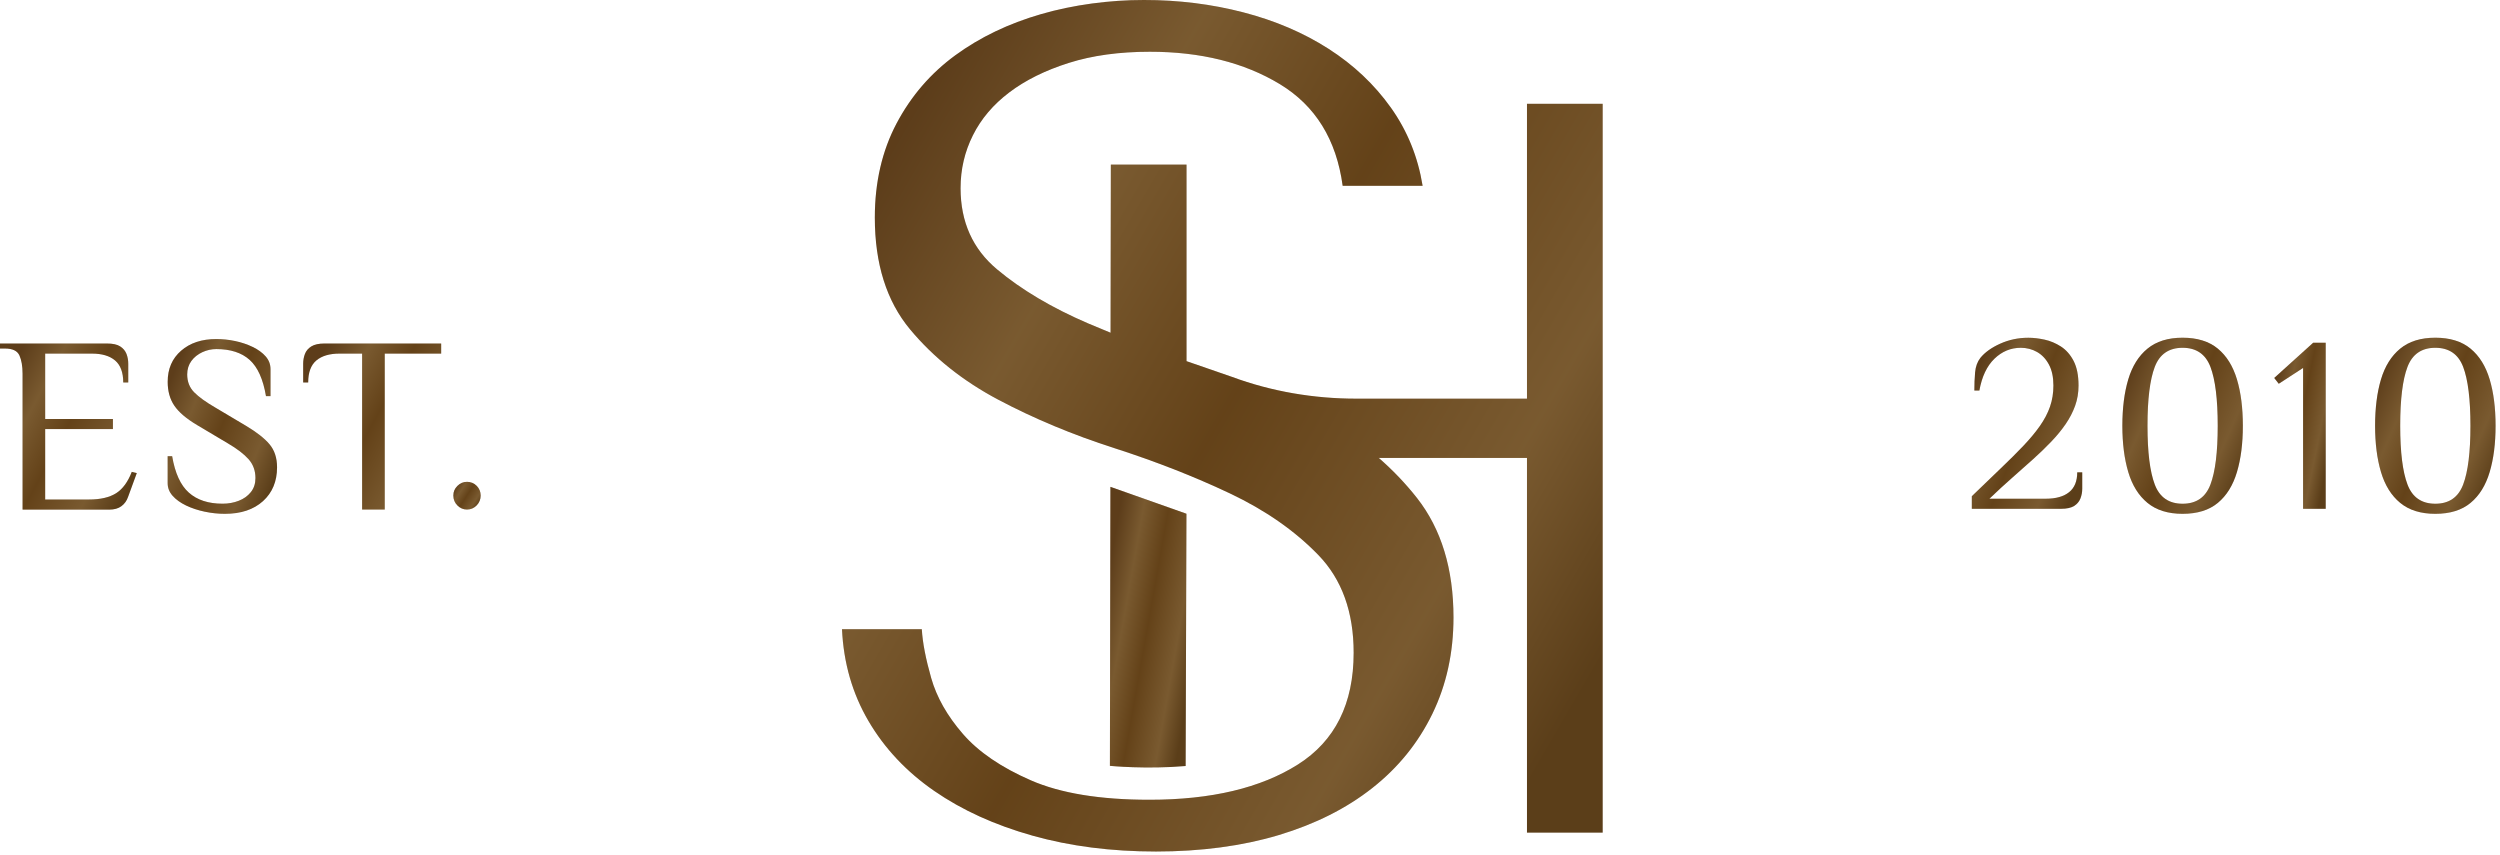
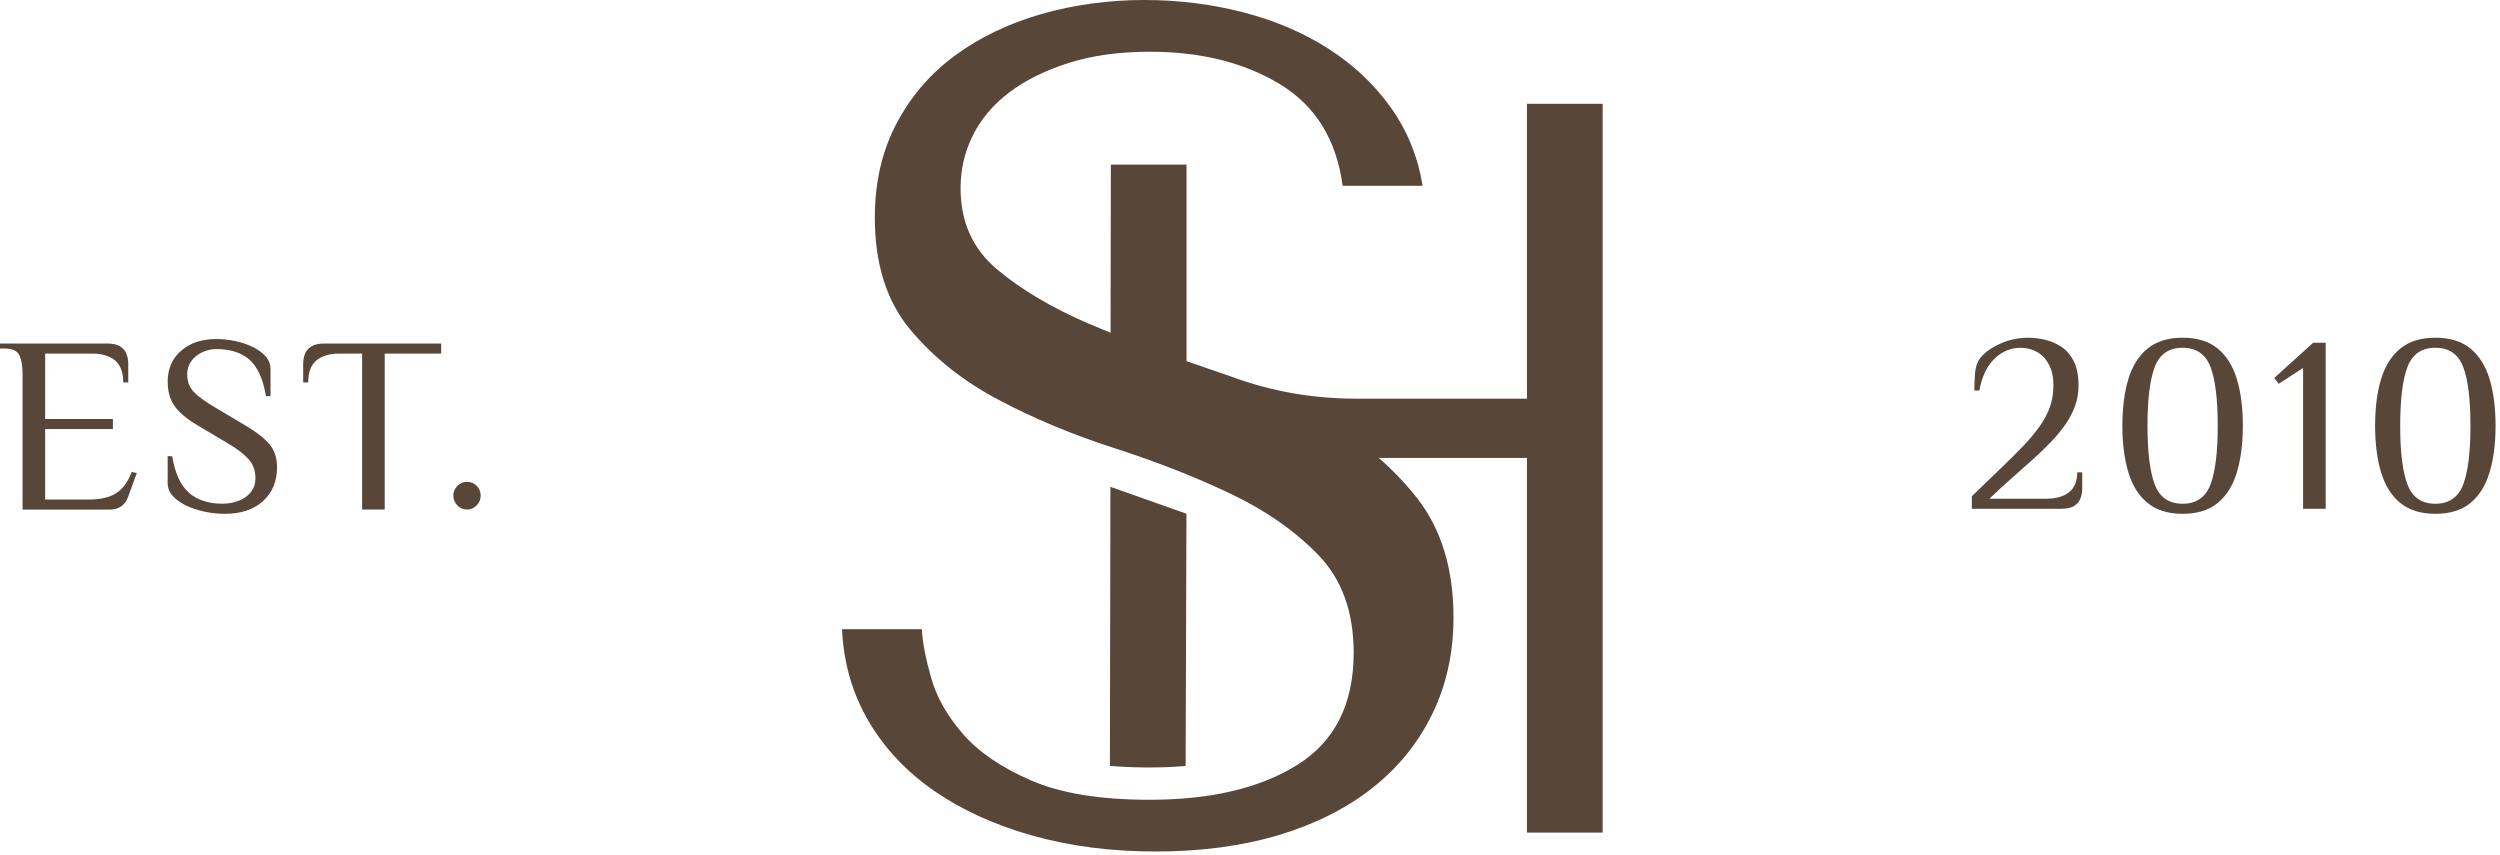
<svg xmlns="http://www.w3.org/2000/svg" width="319" height="109" viewBox="0 0 319 109" fill="none">
-   <path d="M151.287 97.738L151.391 65.552L141.689 62.121L141.624 97.723C141.624 97.723 146.266 98.178 151.282 97.743L151.287 97.738Z" fill="#5D3D1A" />
-   <path d="M151.287 97.738L151.391 65.552L141.689 62.121L141.624 97.723C141.624 97.723 146.266 98.178 151.282 97.743L151.287 97.738Z" fill="url(#paint0_linear_4011_1629)" fill-opacity="0.2" />
-   <path d="M194.842 13.246V50.87H173.077C167.656 50.87 162.271 49.965 157.185 48.084L151.401 46.083V21H141.743L141.708 42.456C140.745 42.066 139.787 41.67 138.854 41.27C134.202 39.269 130.324 36.968 127.22 34.367C124.115 31.766 122.568 28.314 122.568 24.012C122.568 21.611 123.092 19.36 124.145 17.259C125.193 15.158 126.745 13.332 128.797 11.781C130.848 10.23 133.373 8.979 136.373 8.029C139.373 7.078 142.826 6.603 146.724 6.603C153.223 6.603 158.748 7.979 163.299 10.73C167.846 13.482 170.526 17.809 171.325 23.712H181.526C180.927 20.01 179.575 16.683 177.474 13.732C175.372 10.78 172.722 8.279 169.523 6.228C166.324 4.177 162.695 2.626 158.648 1.576C154.6 0.525 150.378 0 145.976 0C141.574 0 137.002 0.6 132.849 1.801C128.697 3.001 125.049 4.752 121.899 7.053C118.75 9.355 116.249 12.256 114.398 15.758C112.551 19.259 111.628 23.261 111.628 27.764C111.628 33.666 113.125 38.419 116.12 42.021C119.114 45.622 122.882 48.624 127.424 51.025C131.966 53.426 136.882 55.477 142.178 57.178C147.468 58.879 152.384 60.805 156.931 62.956C161.473 65.107 165.241 67.738 168.235 70.835C171.23 73.936 172.727 78.093 172.727 83.291C172.727 89.794 170.357 94.546 165.615 97.548C160.874 100.549 154.555 102.05 146.669 102.05C140.381 102.05 135.335 101.225 131.547 99.574C127.754 97.923 124.859 95.947 122.863 93.646C120.866 91.345 119.519 88.969 118.82 86.517C118.121 84.066 117.722 81.99 117.622 80.29H107.44C107.64 84.592 108.763 88.493 110.814 91.995C112.866 95.497 115.666 98.473 119.214 100.925C122.768 103.381 126.945 105.277 131.746 106.627C136.548 107.978 141.798 108.653 147.503 108.653C153.208 108.653 158.528 107.953 163.18 106.552C167.831 105.152 171.809 103.151 175.108 100.549C178.412 97.948 180.962 94.797 182.764 91.095C184.566 87.393 185.464 83.291 185.464 78.789C185.464 72.586 183.912 67.508 180.813 63.551C179.35 61.69 177.708 59.974 175.902 58.404L175.941 58.429H194.842V106.242H204.5V13.246H194.842Z" fill="#5D3D1A" />
-   <path d="M194.842 13.246V50.87H173.077C167.656 50.87 162.271 49.965 157.185 48.084L151.401 46.083V21H141.743L141.708 42.456C140.745 42.066 139.787 41.67 138.854 41.27C134.202 39.269 130.324 36.968 127.22 34.367C124.115 31.766 122.568 28.314 122.568 24.012C122.568 21.611 123.092 19.36 124.145 17.259C125.193 15.158 126.745 13.332 128.797 11.781C130.848 10.23 133.373 8.979 136.373 8.029C139.373 7.078 142.826 6.603 146.724 6.603C153.223 6.603 158.748 7.979 163.299 10.73C167.846 13.482 170.526 17.809 171.325 23.712H181.526C180.927 20.01 179.575 16.683 177.474 13.732C175.372 10.78 172.722 8.279 169.523 6.228C166.324 4.177 162.695 2.626 158.648 1.576C154.6 0.525 150.378 0 145.976 0C141.574 0 137.002 0.6 132.849 1.801C128.697 3.001 125.049 4.752 121.899 7.053C118.75 9.355 116.249 12.256 114.398 15.758C112.551 19.259 111.628 23.261 111.628 27.764C111.628 33.666 113.125 38.419 116.12 42.021C119.114 45.622 122.882 48.624 127.424 51.025C131.966 53.426 136.882 55.477 142.178 57.178C147.468 58.879 152.384 60.805 156.931 62.956C161.473 65.107 165.241 67.738 168.235 70.835C171.23 73.936 172.727 78.093 172.727 83.291C172.727 89.794 170.357 94.546 165.615 97.548C160.874 100.549 154.555 102.05 146.669 102.05C140.381 102.05 135.335 101.225 131.547 99.574C127.754 97.923 124.859 95.947 122.863 93.646C120.866 91.345 119.519 88.969 118.82 86.517C118.121 84.066 117.722 81.99 117.622 80.29H107.44C107.64 84.592 108.763 88.493 110.814 91.995C112.866 95.497 115.666 98.473 119.214 100.925C122.768 103.381 126.945 105.277 131.746 106.627C136.548 107.978 141.798 108.653 147.503 108.653C153.208 108.653 158.528 107.953 163.18 106.552C167.831 105.152 171.809 103.151 175.108 100.549C178.412 97.948 180.962 94.797 182.764 91.095C184.566 87.393 185.464 83.291 185.464 78.789C185.464 72.586 183.912 67.508 180.813 63.551C179.35 61.69 177.708 59.974 175.902 58.404L175.941 58.429H194.842V106.242H204.5V13.246H194.842Z" fill="url(#paint1_linear_4011_1629)" fill-opacity="0.2" />
-   <path d="M251.604 64.923V63.317C252.947 62.011 254.17 60.836 255.273 59.785C256.371 58.74 257.339 57.774 258.173 56.899C259.006 56.023 259.71 55.178 260.284 54.363C260.858 53.547 261.292 52.727 261.581 51.891C261.871 51.056 262.016 50.16 262.016 49.195C262.016 48.124 261.826 47.234 261.442 46.514C261.057 45.798 260.548 45.263 259.919 44.908C259.291 44.553 258.602 44.378 257.853 44.378C256.571 44.378 255.453 44.843 254.489 45.773C253.526 46.704 252.887 48.059 252.568 49.835H251.929C251.929 49.02 251.959 48.245 252.024 47.509C252.089 46.769 252.313 46.158 252.698 45.663C253.272 44.958 254.115 44.353 255.228 43.852C256.341 43.352 257.534 43.097 258.816 43.097C259.455 43.097 260.144 43.177 260.883 43.337C261.621 43.497 262.315 43.792 262.979 44.218C263.638 44.648 264.182 45.258 264.596 46.063C265.01 46.864 265.22 47.909 265.22 49.195C265.22 50.115 265.075 50.976 264.786 51.776C264.496 52.577 264.097 53.352 263.583 54.102C263.069 54.853 262.465 55.593 261.756 56.334C261.052 57.074 260.279 57.819 259.435 58.58C258.592 59.34 257.693 60.135 256.745 60.971C255.797 61.806 254.829 62.692 253.85 63.637H261.052C262.335 63.637 263.323 63.357 264.017 62.802C264.711 62.246 265.055 61.401 265.055 60.266H265.694V62.352C265.694 62.782 265.619 63.192 265.469 63.587C265.32 63.982 265.055 64.302 264.671 64.553C264.287 64.798 263.723 64.923 262.974 64.923H251.604Z" fill="#5D3D1A" />
-   <path d="M251.604 64.923V63.317C252.947 62.011 254.17 60.836 255.273 59.785C256.371 58.74 257.339 57.774 258.173 56.899C259.006 56.023 259.71 55.178 260.284 54.363C260.858 53.547 261.292 52.727 261.581 51.891C261.871 51.056 262.016 50.16 262.016 49.195C262.016 48.124 261.826 47.234 261.442 46.514C261.057 45.798 260.548 45.263 259.919 44.908C259.291 44.553 258.602 44.378 257.853 44.378C256.571 44.378 255.453 44.843 254.489 45.773C253.526 46.704 252.887 48.059 252.568 49.835H251.929C251.929 49.02 251.959 48.245 252.024 47.509C252.089 46.769 252.313 46.158 252.698 45.663C253.272 44.958 254.115 44.353 255.228 43.852C256.341 43.352 257.534 43.097 258.816 43.097C259.455 43.097 260.144 43.177 260.883 43.337C261.621 43.497 262.315 43.792 262.979 44.218C263.638 44.648 264.182 45.258 264.596 46.063C265.01 46.864 265.22 47.909 265.22 49.195C265.22 50.115 265.075 50.976 264.786 51.776C264.496 52.577 264.097 53.352 263.583 54.102C263.069 54.853 262.465 55.593 261.756 56.334C261.052 57.074 260.279 57.819 259.435 58.58C258.592 59.34 257.693 60.135 256.745 60.971C255.797 61.806 254.829 62.692 253.85 63.637H261.052C262.335 63.637 263.323 63.357 264.017 62.802C264.711 62.246 265.055 61.401 265.055 60.266H265.694V62.352C265.694 62.782 265.619 63.192 265.469 63.587C265.32 63.982 265.055 64.302 264.671 64.553C264.287 64.798 263.723 64.923 262.974 64.923H251.604Z" fill="url(#paint2_linear_4011_1629)" fill-opacity="0.2" />
-   <path d="M278.501 65.563C276.644 65.563 275.147 65.097 274.019 64.167C272.886 63.236 272.072 61.926 271.568 60.235C271.064 58.544 270.814 56.573 270.814 54.327C270.814 52.081 271.064 50.085 271.568 48.404C272.072 46.723 272.886 45.418 274.019 44.487C275.152 43.557 276.644 43.092 278.501 43.092C280.357 43.092 281.879 43.557 282.997 44.487C284.12 45.418 284.929 46.723 285.433 48.404C285.937 50.085 286.187 52.056 286.187 54.327C286.187 56.598 285.937 58.544 285.433 60.235C284.929 61.926 284.12 63.236 282.997 64.167C281.879 65.097 280.377 65.563 278.501 65.563ZM278.501 64.277C280.252 64.277 281.435 63.457 282.054 61.821C282.673 60.185 282.982 57.689 282.982 54.327C282.982 50.965 282.673 48.444 282.054 46.818C281.435 45.193 280.247 44.377 278.501 44.377C276.754 44.377 275.566 45.193 274.947 46.818C274.328 48.444 274.019 50.95 274.019 54.327C274.019 57.704 274.328 60.185 274.947 61.821C275.566 63.457 276.749 64.277 278.501 64.277Z" fill="#5D3D1A" />
-   <path d="M278.501 65.563C276.644 65.563 275.147 65.097 274.019 64.167C272.886 63.236 272.072 61.926 271.568 60.235C271.064 58.544 270.814 56.573 270.814 54.327C270.814 52.081 271.064 50.085 271.568 48.404C272.072 46.723 272.886 45.418 274.019 44.487C275.152 43.557 276.644 43.092 278.501 43.092C280.357 43.092 281.879 43.557 282.997 44.487C284.12 45.418 284.929 46.723 285.433 48.404C285.937 50.085 286.187 52.056 286.187 54.327C286.187 56.598 285.937 58.544 285.433 60.235C284.929 61.926 284.12 63.236 282.997 64.167C281.879 65.097 280.377 65.563 278.501 65.563ZM278.501 64.277C280.252 64.277 281.435 63.457 282.054 61.821C282.673 60.185 282.982 57.689 282.982 54.327C282.982 50.965 282.673 48.444 282.054 46.818C281.435 45.193 280.247 44.377 278.501 44.377C276.754 44.377 275.566 45.193 274.947 46.818C274.328 48.444 274.019 50.95 274.019 54.327C274.019 57.704 274.328 60.185 274.947 61.821C275.566 63.457 276.749 64.277 278.501 64.277Z" fill="url(#paint3_linear_4011_1629)" fill-opacity="0.2" />
-   <path d="M293.874 64.922V46.948L290.769 48.969L290.19 48.229L295.156 43.737H296.759V64.922H293.874Z" fill="#5D3D1A" />
-   <path d="M293.874 64.922V46.948L290.769 48.969L290.19 48.229L295.156 43.737H296.759V64.922H293.874Z" fill="url(#paint4_linear_4011_1629)" fill-opacity="0.2" />
-   <path d="M310.748 65.563C308.891 65.563 307.394 65.097 306.266 64.167C305.133 63.236 304.319 61.926 303.815 60.235C303.311 58.544 303.062 56.573 303.062 54.327C303.062 52.081 303.311 50.085 303.815 48.404C304.319 46.723 305.133 45.418 306.266 44.487C307.399 43.557 308.891 43.092 310.748 43.092C312.604 43.092 314.127 43.557 315.244 44.487C316.367 45.418 317.176 46.723 317.68 48.404C318.184 50.085 318.434 52.056 318.434 54.327C318.434 56.598 318.184 58.544 317.68 60.235C317.176 61.926 316.367 63.236 315.244 64.167C314.127 65.097 312.624 65.563 310.748 65.563ZM310.748 64.277C312.499 64.277 313.682 63.457 314.301 61.821C314.92 60.185 315.23 57.689 315.23 54.327C315.23 50.965 314.92 48.444 314.301 46.818C313.682 45.193 312.494 44.377 310.748 44.377C309.001 44.377 307.813 45.193 307.194 46.818C306.575 48.444 306.266 50.95 306.266 54.327C306.266 57.704 306.575 60.185 307.194 61.821C307.813 63.457 308.996 64.277 310.748 64.277Z" fill="#5D3D1A" />
-   <path d="M310.748 65.563C308.891 65.563 307.394 65.097 306.266 64.167C305.133 63.236 304.319 61.926 303.815 60.235C303.311 58.544 303.062 56.573 303.062 54.327C303.062 52.081 303.311 50.085 303.815 48.404C304.319 46.723 305.133 45.418 306.266 44.487C307.399 43.557 308.891 43.092 310.748 43.092C312.604 43.092 314.127 43.557 315.244 44.487C316.367 45.418 317.176 46.723 317.68 48.404C318.184 50.085 318.434 52.056 318.434 54.327C318.434 56.598 318.184 58.544 317.68 60.235C317.176 61.926 316.367 63.236 315.244 64.167C314.127 65.097 312.624 65.563 310.748 65.563ZM310.748 64.277C312.499 64.277 313.682 63.457 314.301 61.821C314.92 60.185 315.23 57.689 315.23 54.327C315.23 50.965 314.92 48.444 314.301 46.818C313.682 45.193 312.494 44.377 310.748 44.377C309.001 44.377 307.813 45.193 307.194 46.818C306.575 48.444 306.266 50.95 306.266 54.327C306.266 57.704 306.575 60.185 307.194 61.821C307.813 63.457 308.996 64.277 310.748 64.277Z" fill="url(#paint5_linear_4011_1629)" fill-opacity="0.2" />
-   <path d="M2.88 65.018V47.684C2.88 46.719 2.745 45.948 2.481 45.358C2.216 44.768 1.602 44.472 0.639 44.472H0V43.832H13.64C14.389 43.832 14.953 43.952 15.337 44.202C15.722 44.447 15.986 44.768 16.141 45.163C16.291 45.558 16.365 45.973 16.365 46.398V48.805H15.726C15.726 47.519 15.377 46.584 14.688 45.998C13.995 45.408 13.007 45.118 11.724 45.118H5.765V53.462H14.409V54.748H5.765V63.737H11.369C12.822 63.737 13.97 63.467 14.813 62.937C15.657 62.401 16.32 61.491 16.815 60.21L17.453 60.37L16.335 63.422C16.166 63.912 15.881 64.302 15.487 64.592C15.093 64.882 14.574 65.028 13.935 65.028H2.89L2.88 65.018Z" fill="#5D3D1A" />
-   <path d="M2.88 65.018V47.684C2.88 46.719 2.745 45.948 2.481 45.358C2.216 44.768 1.602 44.472 0.639 44.472H0V43.832H13.64C14.389 43.832 14.953 43.952 15.337 44.202C15.722 44.447 15.986 44.768 16.141 45.163C16.291 45.558 16.365 45.973 16.365 46.398V48.805H15.726C15.726 47.519 15.377 46.584 14.688 45.998C13.995 45.408 13.007 45.118 11.724 45.118H5.765V53.462H14.409V54.748H5.765V63.737H11.369C12.822 63.737 13.97 63.467 14.813 62.937C15.657 62.401 16.32 61.491 16.815 60.21L17.453 60.37L16.335 63.422C16.166 63.912 15.881 64.302 15.487 64.592C15.093 64.882 14.574 65.028 13.935 65.028H2.89L2.88 65.018Z" fill="url(#paint6_linear_4011_1629)" fill-opacity="0.2" />
-   <path d="M28.693 65.563C27.84 65.563 26.982 65.473 26.113 65.288C25.25 65.108 24.456 64.843 23.742 64.502C23.029 64.157 22.455 63.747 22.03 63.267C21.601 62.786 21.392 62.246 21.392 61.646V58.209H21.966C22.33 60.37 23.039 61.921 24.097 62.861C25.155 63.802 26.587 64.272 28.404 64.272C29.133 64.272 29.811 64.152 30.455 63.902C31.094 63.657 31.613 63.287 32.007 62.796C32.402 62.301 32.596 61.706 32.596 61.001C32.596 60.06 32.302 59.255 31.718 58.594C31.129 57.934 30.251 57.259 29.078 56.573L25.14 54.232C23.772 53.417 22.809 52.596 22.245 51.761C21.676 50.926 21.397 49.91 21.397 48.715C21.397 47.064 21.966 45.743 23.108 44.753C24.251 43.757 25.749 43.262 27.605 43.262C28.394 43.262 29.198 43.347 30.006 43.517C30.815 43.687 31.563 43.942 32.247 44.272C32.931 44.602 33.48 45.003 33.894 45.473C34.308 45.943 34.518 46.488 34.518 47.109V50.545H33.939C33.575 48.384 32.881 46.844 31.858 45.923C30.834 45.003 29.412 44.542 27.6 44.542C26.982 44.542 26.383 44.678 25.809 44.943C25.235 45.213 24.77 45.583 24.416 46.063C24.067 46.544 23.887 47.119 23.887 47.779C23.887 48.7 24.187 49.46 24.78 50.06C25.374 50.66 26.263 51.301 27.441 51.986L31.378 54.327C32.746 55.143 33.749 55.928 34.388 56.688C35.027 57.449 35.351 58.424 35.351 59.625C35.351 61.421 34.752 62.861 33.56 63.942C32.362 65.022 30.745 65.563 28.693 65.563Z" fill="#5D3D1A" />
-   <path d="M28.693 65.563C27.84 65.563 26.982 65.473 26.113 65.288C25.25 65.108 24.456 64.843 23.742 64.502C23.029 64.157 22.455 63.747 22.03 63.267C21.601 62.786 21.392 62.246 21.392 61.646V58.209H21.966C22.33 60.37 23.039 61.921 24.097 62.861C25.155 63.802 26.587 64.272 28.404 64.272C29.133 64.272 29.811 64.152 30.455 63.902C31.094 63.657 31.613 63.287 32.007 62.796C32.402 62.301 32.596 61.706 32.596 61.001C32.596 60.06 32.302 59.255 31.718 58.594C31.129 57.934 30.251 57.259 29.078 56.573L25.14 54.232C23.772 53.417 22.809 52.596 22.245 51.761C21.676 50.926 21.397 49.91 21.397 48.715C21.397 47.064 21.966 45.743 23.108 44.753C24.251 43.757 25.749 43.262 27.605 43.262C28.394 43.262 29.198 43.347 30.006 43.517C30.815 43.687 31.563 43.942 32.247 44.272C32.931 44.602 33.48 45.003 33.894 45.473C34.308 45.943 34.518 46.488 34.518 47.109V50.545H33.939C33.575 48.384 32.881 46.844 31.858 45.923C30.834 45.003 29.412 44.542 27.6 44.542C26.982 44.542 26.383 44.678 25.809 44.943C25.235 45.213 24.77 45.583 24.416 46.063C24.067 46.544 23.887 47.119 23.887 47.779C23.887 48.7 24.187 49.46 24.78 50.06C25.374 50.66 26.263 51.301 27.441 51.986L31.378 54.327C32.746 55.143 33.749 55.928 34.388 56.688C35.027 57.449 35.351 58.424 35.351 59.625C35.351 61.421 34.752 62.861 33.56 63.942C32.362 65.022 30.745 65.563 28.693 65.563Z" fill="url(#paint7_linear_4011_1629)" fill-opacity="0.2" />
-   <path d="M46.207 65.018V45.118H43.327C42.044 45.118 41.056 45.413 40.362 45.998C39.669 46.584 39.324 47.524 39.324 48.805H38.685V46.398C38.685 45.973 38.76 45.558 38.91 45.163C39.06 44.768 39.329 44.447 39.724 44.202C40.118 43.957 40.677 43.832 41.406 43.832H56.294V45.118H49.092V65.018H46.207Z" fill="#5D3D1A" />
-   <path d="M46.207 65.018V45.118H43.327C42.044 45.118 41.056 45.413 40.362 45.998C39.669 46.584 39.324 47.524 39.324 48.805H38.685V46.398C38.685 45.973 38.76 45.558 38.91 45.163C39.06 44.768 39.329 44.447 39.724 44.202C40.118 43.957 40.677 43.832 41.406 43.832H56.294V45.118H49.092V65.018H46.207Z" fill="url(#paint8_linear_4011_1629)" fill-opacity="0.2" />
-   <path d="M59.593 65.018C59.118 65.018 58.709 64.843 58.365 64.498C58.02 64.152 57.846 63.732 57.846 63.232C57.846 62.732 58.02 62.346 58.365 62.001C58.709 61.656 59.118 61.481 59.593 61.481C60.067 61.481 60.501 61.656 60.835 62.001C61.17 62.346 61.334 62.757 61.334 63.232C61.334 63.707 61.16 64.152 60.815 64.498C60.471 64.843 60.062 65.018 59.587 65.018H59.593Z" fill="#5D3D1A" />
-   <path d="M59.593 65.018C59.118 65.018 58.709 64.843 58.365 64.498C58.02 64.152 57.846 63.732 57.846 63.232C57.846 62.732 58.02 62.346 58.365 62.001C58.709 61.656 59.118 61.481 59.593 61.481C60.067 61.481 60.501 61.656 60.835 62.001C61.17 62.346 61.334 62.757 61.334 63.232C61.334 63.707 61.16 64.152 60.815 64.498C60.471 64.843 60.062 65.018 59.587 65.018H59.593Z" fill="url(#paint9_linear_4011_1629)" fill-opacity="0.2" />
-   <defs>
-     <linearGradient id="paint0_linear_4011_1629" x1="142.075" y1="69.581" x2="154.598" y2="71.802" gradientUnits="userSpaceOnUse">
-       <stop stop-color="#5E3E1B" />
-       <stop offset="0.231" stop-color="#EDCC85" />
-       <stop offset="0.481" stop-color="#815511" />
-       <stop offset="0.798" stop-color="#EDCC85" />
-       <stop offset="1" stop-color="#544013" />
-     </linearGradient>
-     <linearGradient id="paint1_linear_4011_1629" x1="111.926" y1="22.636" x2="207.907" y2="78.378" gradientUnits="userSpaceOnUse">
-       <stop stop-color="#5E3E1B" />
-       <stop offset="0.231" stop-color="#EDCC85" />
-       <stop offset="0.481" stop-color="#815511" />
-       <stop offset="0.798" stop-color="#EDCC85" />
-       <stop offset="1" stop-color="#544013" />
-     </linearGradient>
-     <linearGradient id="paint2_linear_4011_1629" x1="252.256" y1="47.644" x2="268.098" y2="54.293" gradientUnits="userSpaceOnUse">
-       <stop stop-color="#5E3E1B" />
-       <stop offset="0.231" stop-color="#EDCC85" />
-       <stop offset="0.481" stop-color="#815511" />
-       <stop offset="0.798" stop-color="#EDCC85" />
-       <stop offset="1" stop-color="#544013" />
-     </linearGradient>
-     <linearGradient id="paint3_linear_4011_1629" x1="271.525" y1="47.773" x2="288.496" y2="55.321" gradientUnits="userSpaceOnUse">
-       <stop stop-color="#5E3E1B" />
-       <stop offset="0.231" stop-color="#EDCC85" />
-       <stop offset="0.481" stop-color="#815511" />
-       <stop offset="0.798" stop-color="#EDCC85" />
-       <stop offset="1" stop-color="#544013" />
-     </linearGradient>
-     <linearGradient id="paint4_linear_4011_1629" x1="290.494" y1="48.15" x2="298.841" y2="49.833" gradientUnits="userSpaceOnUse">
-       <stop stop-color="#5E3E1B" />
-       <stop offset="0.231" stop-color="#EDCC85" />
-       <stop offset="0.481" stop-color="#815511" />
-       <stop offset="0.798" stop-color="#EDCC85" />
-       <stop offset="1" stop-color="#544013" />
-     </linearGradient>
-     <linearGradient id="paint5_linear_4011_1629" x1="303.772" y1="47.773" x2="320.744" y2="55.321" gradientUnits="userSpaceOnUse">
-       <stop stop-color="#5E3E1B" />
-       <stop offset="0.231" stop-color="#EDCC85" />
-       <stop offset="0.481" stop-color="#815511" />
-       <stop offset="0.798" stop-color="#EDCC85" />
-       <stop offset="1" stop-color="#544013" />
-     </linearGradient>
-     <linearGradient id="paint6_linear_4011_1629" x1="0.807" y1="48.248" x2="18.746" y2="57.852" gradientUnits="userSpaceOnUse">
-       <stop stop-color="#5E3E1B" />
-       <stop offset="0.231" stop-color="#EDCC85" />
-       <stop offset="0.481" stop-color="#815511" />
-       <stop offset="0.798" stop-color="#EDCC85" />
-       <stop offset="1" stop-color="#544013" />
-     </linearGradient>
-     <linearGradient id="paint7_linear_4011_1629" x1="22.037" y1="47.908" x2="37.874" y2="54.353" gradientUnits="userSpaceOnUse">
-       <stop stop-color="#5E3E1B" />
-       <stop offset="0.231" stop-color="#EDCC85" />
-       <stop offset="0.481" stop-color="#815511" />
-       <stop offset="0.798" stop-color="#EDCC85" />
-       <stop offset="1" stop-color="#544013" />
-     </linearGradient>
-     <linearGradient id="paint8_linear_4011_1629" x1="39.499" y1="48.246" x2="57.522" y2="57.984" gradientUnits="userSpaceOnUse">
-       <stop stop-color="#5E3E1B" />
-       <stop offset="0.231" stop-color="#EDCC85" />
-       <stop offset="0.481" stop-color="#815511" />
-       <stop offset="0.798" stop-color="#EDCC85" />
-       <stop offset="1" stop-color="#544013" />
-     </linearGradient>
-     <linearGradient id="paint9_linear_4011_1629" x1="58.007" y1="62.218" x2="61.276" y2="64.314" gradientUnits="userSpaceOnUse">
-       <stop stop-color="#5E3E1B" />
-       <stop offset="0.231" stop-color="#EDCC85" />
-       <stop offset="0.481" stop-color="#815511" />
-       <stop offset="0.798" stop-color="#EDCC85" />
-       <stop offset="1" stop-color="#544013" />
-     </linearGradient>
-   </defs>
+   <path d="M151.287 97.738L151.391 65.552L141.689 62.121L141.624 97.723C141.624 97.723 146.266 98.178 151.282 97.743L151.287 97.738Z" fill="#584738" />
+   <path d="M194.843 13.246V50.87H173.077C167.657 50.87 162.272 49.965 157.186 48.084L151.401 46.083V21H141.744L141.709 42.456C140.746 42.066 139.787 41.67 138.854 41.27C134.202 39.269 130.325 36.968 127.22 34.367C124.116 31.766 122.569 28.314 122.569 24.012C122.569 21.611 123.093 19.36 124.146 17.259C125.194 15.158 126.746 13.332 128.797 11.781C130.849 10.23 133.374 8.979 136.374 8.029C139.373 7.078 142.827 6.603 146.725 6.603C153.223 6.603 158.748 7.979 163.3 10.73C167.847 13.482 170.527 17.809 171.325 23.712H181.527C180.928 20.01 179.575 16.683 177.474 13.732C175.373 10.78 172.723 8.279 169.524 6.228C166.324 4.177 162.696 2.626 158.648 1.576C154.601 0.525 150.378 0 145.976 0C141.574 0 137.002 0.6 132.85 1.801C128.697 3.001 125.049 4.752 121.9 7.053C118.75 9.355 116.25 12.256 114.398 15.758C112.552 19.259 111.628 23.261 111.628 27.764C111.628 33.666 113.126 38.419 116.12 42.021C119.115 45.622 122.883 48.624 127.425 51.025C131.967 53.426 136.883 55.477 142.178 57.178C147.468 58.879 152.385 60.805 156.931 62.956C161.473 65.107 165.241 67.738 168.236 70.835C171.23 73.936 172.728 78.093 172.728 83.291C172.728 89.794 170.357 94.546 165.616 97.548C160.874 100.549 154.556 102.05 146.67 102.05C140.381 102.05 135.335 101.225 131.547 99.574C127.754 97.923 124.859 95.947 122.863 93.646C120.867 91.345 119.519 88.969 118.82 86.517C118.122 84.066 117.722 81.99 117.622 80.29H107.441C107.641 84.592 108.764 88.493 110.815 91.995C112.866 95.497 115.666 98.473 119.215 100.925C122.768 103.381 126.946 105.277 131.747 106.627C136.548 107.978 141.799 108.653 147.503 108.653C153.208 108.653 158.528 107.953 163.18 106.552C167.832 105.152 171.809 103.151 175.108 100.549C178.412 97.948 180.963 94.797 182.765 91.095C184.566 87.393 185.465 83.291 185.465 78.789C185.465 72.586 183.913 67.508 180.813 63.551C179.351 61.69 177.709 59.974 175.902 58.404L175.942 58.429H194.843V106.242H204.5V13.246H194.843Z" fill="#584738" />
+   <path d="M251.605 64.923V63.317C252.948 62.011 254.17 60.836 255.273 59.785C256.371 58.74 257.34 57.774 258.173 56.899C259.007 56.023 259.71 55.178 260.284 54.363C260.858 53.547 261.292 52.727 261.582 51.892C261.871 51.056 262.016 50.161 262.016 49.195C262.016 48.125 261.826 47.234 261.442 46.514C261.058 45.798 260.549 45.263 259.92 44.908C259.291 44.553 258.602 44.378 257.854 44.378C256.571 44.378 255.453 44.843 254.49 45.773C253.527 46.704 252.888 48.06 252.568 49.836H251.929C251.929 49.02 251.959 48.245 252.024 47.509C252.089 46.769 252.314 46.159 252.698 45.663C253.272 44.958 254.115 44.353 255.228 43.852C256.341 43.352 257.534 43.097 258.817 43.097C259.456 43.097 260.145 43.177 260.883 43.337C261.622 43.497 262.316 43.792 262.979 44.218C263.638 44.648 264.182 45.258 264.596 46.064C265.011 46.864 265.22 47.91 265.22 49.195C265.22 50.116 265.076 50.976 264.786 51.776C264.497 52.577 264.097 53.352 263.583 54.103C263.069 54.853 262.465 55.593 261.757 56.334C261.053 57.074 260.279 57.819 259.436 58.58C258.592 59.34 257.694 60.136 256.746 60.971C255.797 61.806 254.829 62.692 253.851 63.637H261.053C262.336 63.637 263.324 63.357 264.018 62.802C264.711 62.247 265.056 61.401 265.056 60.266H265.694V62.352C265.694 62.782 265.62 63.192 265.47 63.587C265.32 63.982 265.056 64.303 264.671 64.553C264.287 64.798 263.723 64.923 262.974 64.923H251.605Z" fill="#584738" />
+   <path d="M278.502 65.563C276.645 65.563 275.148 65.098 274.02 64.167C272.887 63.237 272.073 61.926 271.569 60.235C271.065 58.544 270.815 56.573 270.815 54.327C270.815 52.081 271.065 50.085 271.569 48.404C272.073 46.724 272.887 45.418 274.02 44.487C275.153 43.557 276.645 43.092 278.502 43.092C280.358 43.092 281.88 43.557 282.998 44.487C284.121 45.418 284.93 46.724 285.434 48.404C285.938 50.085 286.188 52.056 286.188 54.327C286.188 56.598 285.938 58.544 285.434 60.235C284.93 61.926 284.121 63.237 282.998 64.167C281.88 65.098 280.378 65.563 278.502 65.563ZM278.502 64.277C280.253 64.277 281.436 63.457 282.055 61.821C282.674 60.185 282.983 57.689 282.983 54.327C282.983 50.966 282.674 48.444 282.055 46.819C281.436 45.193 280.248 44.377 278.502 44.377C276.755 44.377 275.567 45.193 274.948 46.819C274.329 48.444 274.02 50.951 274.02 54.327C274.02 57.704 274.329 60.185 274.948 61.821C275.567 63.457 276.75 64.277 278.502 64.277Z" fill="#584738" />
+   <path d="M293.874 64.923V46.949L290.769 48.97L290.19 48.23L295.156 43.737H296.759V64.923H293.874Z" fill="#584738" />
+   <path d="M310.748 65.563C308.891 65.563 307.394 65.098 306.266 64.167C305.133 63.237 304.32 61.926 303.816 60.235C303.312 58.544 303.062 56.573 303.062 54.327C303.062 52.081 303.312 50.085 303.816 48.404C304.32 46.724 305.133 45.418 306.266 44.487C307.399 43.557 308.891 43.092 310.748 43.092C312.605 43.092 314.127 43.557 315.245 44.487C316.368 45.418 317.176 46.724 317.681 48.404C318.185 50.085 318.434 52.056 318.434 54.327C318.434 56.598 318.185 58.544 317.681 60.235C317.176 61.926 316.368 63.237 315.245 64.167C314.127 65.098 312.625 65.563 310.748 65.563ZM310.748 64.277C312.5 64.277 313.683 63.457 314.302 61.821C314.921 60.185 315.23 57.689 315.23 54.327C315.23 50.966 314.921 48.444 314.302 46.819C313.683 45.193 312.495 44.377 310.748 44.377C309.001 44.377 307.813 45.193 307.195 46.819C306.576 48.444 306.266 50.951 306.266 54.327C306.266 57.704 306.576 60.185 307.195 61.821C307.813 63.457 308.996 64.277 310.748 64.277Z" fill="#584738" />
+   <path d="M2.88 65.018V47.684C2.88 46.719 2.745 45.949 2.481 45.358C2.216 44.768 1.602 44.473 0.639 44.473H0V43.833H13.64C14.389 43.833 14.953 43.953 15.337 44.203C15.722 44.448 15.986 44.768 16.141 45.163C16.291 45.558 16.365 45.974 16.365 46.399V48.805H15.726C15.726 47.519 15.377 46.584 14.688 45.999C13.995 45.408 13.007 45.118 11.724 45.118H5.765V53.462H14.409V54.748H5.765V63.737H11.369C12.822 63.737 13.97 63.467 14.813 62.937C15.657 62.402 16.32 61.491 16.815 60.211L17.453 60.371L16.335 63.422C16.166 63.912 15.881 64.303 15.487 64.593C15.093 64.883 14.574 65.028 13.935 65.028H2.89L2.88 65.018Z" fill="#584738" />
+   <path d="M28.693 65.563C27.84 65.563 26.982 65.473 26.113 65.288C25.25 65.108 24.456 64.843 23.742 64.503C23.029 64.157 22.455 63.747 22.03 63.267C21.601 62.787 21.392 62.246 21.392 61.646V58.21H21.966C22.33 60.371 23.039 61.921 24.097 62.862C25.155 63.802 26.587 64.272 28.404 64.272C29.133 64.272 29.811 64.153 30.455 63.902C31.094 63.657 31.613 63.287 32.007 62.797C32.402 62.302 32.596 61.706 32.596 61.001C32.596 60.06 32.302 59.255 31.718 58.595C31.129 57.934 30.251 57.259 29.078 56.574L25.14 54.233C23.772 53.417 22.809 52.597 22.245 51.761C21.676 50.926 21.397 49.91 21.397 48.715C21.397 47.064 21.966 45.743 23.108 44.753C24.251 43.757 25.749 43.262 27.605 43.262C28.394 43.262 29.198 43.347 30.006 43.517C30.815 43.687 31.563 43.943 32.247 44.273C32.931 44.603 33.48 45.003 33.894 45.473C34.308 45.944 34.518 46.489 34.518 47.109V50.546H33.939C33.575 48.385 32.881 46.844 31.858 45.923C30.834 45.003 29.412 44.543 27.6 44.543C26.982 44.543 26.383 44.678 25.809 44.943C25.235 45.213 24.77 45.583 24.416 46.064C24.067 46.544 23.887 47.119 23.887 47.779C23.887 48.7 24.187 49.46 24.78 50.06C25.374 50.661 26.263 51.301 27.441 51.986L31.378 54.328C32.746 55.143 33.749 55.928 34.388 56.689C35.027 57.449 35.351 58.425 35.351 59.625C35.351 61.421 34.752 62.862 33.56 63.942C32.362 65.023 30.745 65.563 28.693 65.563Z" fill="#584738" />
+   <path d="M46.206 65.018V45.118H43.327C42.044 45.118 41.056 45.413 40.362 45.999C39.668 46.584 39.324 47.524 39.324 48.805H38.685V46.399C38.685 45.974 38.76 45.558 38.91 45.163C39.059 44.768 39.329 44.448 39.723 44.203C40.117 43.958 40.676 43.833 41.405 43.833H56.293V45.118H49.091V65.018H46.206Z" fill="#584738" />
+   <path d="M59.593 65.018C59.118 65.018 58.709 64.843 58.365 64.498C58.02 64.153 57.846 63.733 57.846 63.232C57.846 62.732 58.02 62.347 58.365 62.002C58.709 61.657 59.118 61.481 59.593 61.481C60.067 61.481 60.501 61.657 60.835 62.002C61.17 62.347 61.334 62.757 61.334 63.232C61.334 63.708 61.16 64.153 60.815 64.498C60.471 64.843 60.062 65.018 59.587 65.018H59.593Z" fill="#584738" />
</svg>
